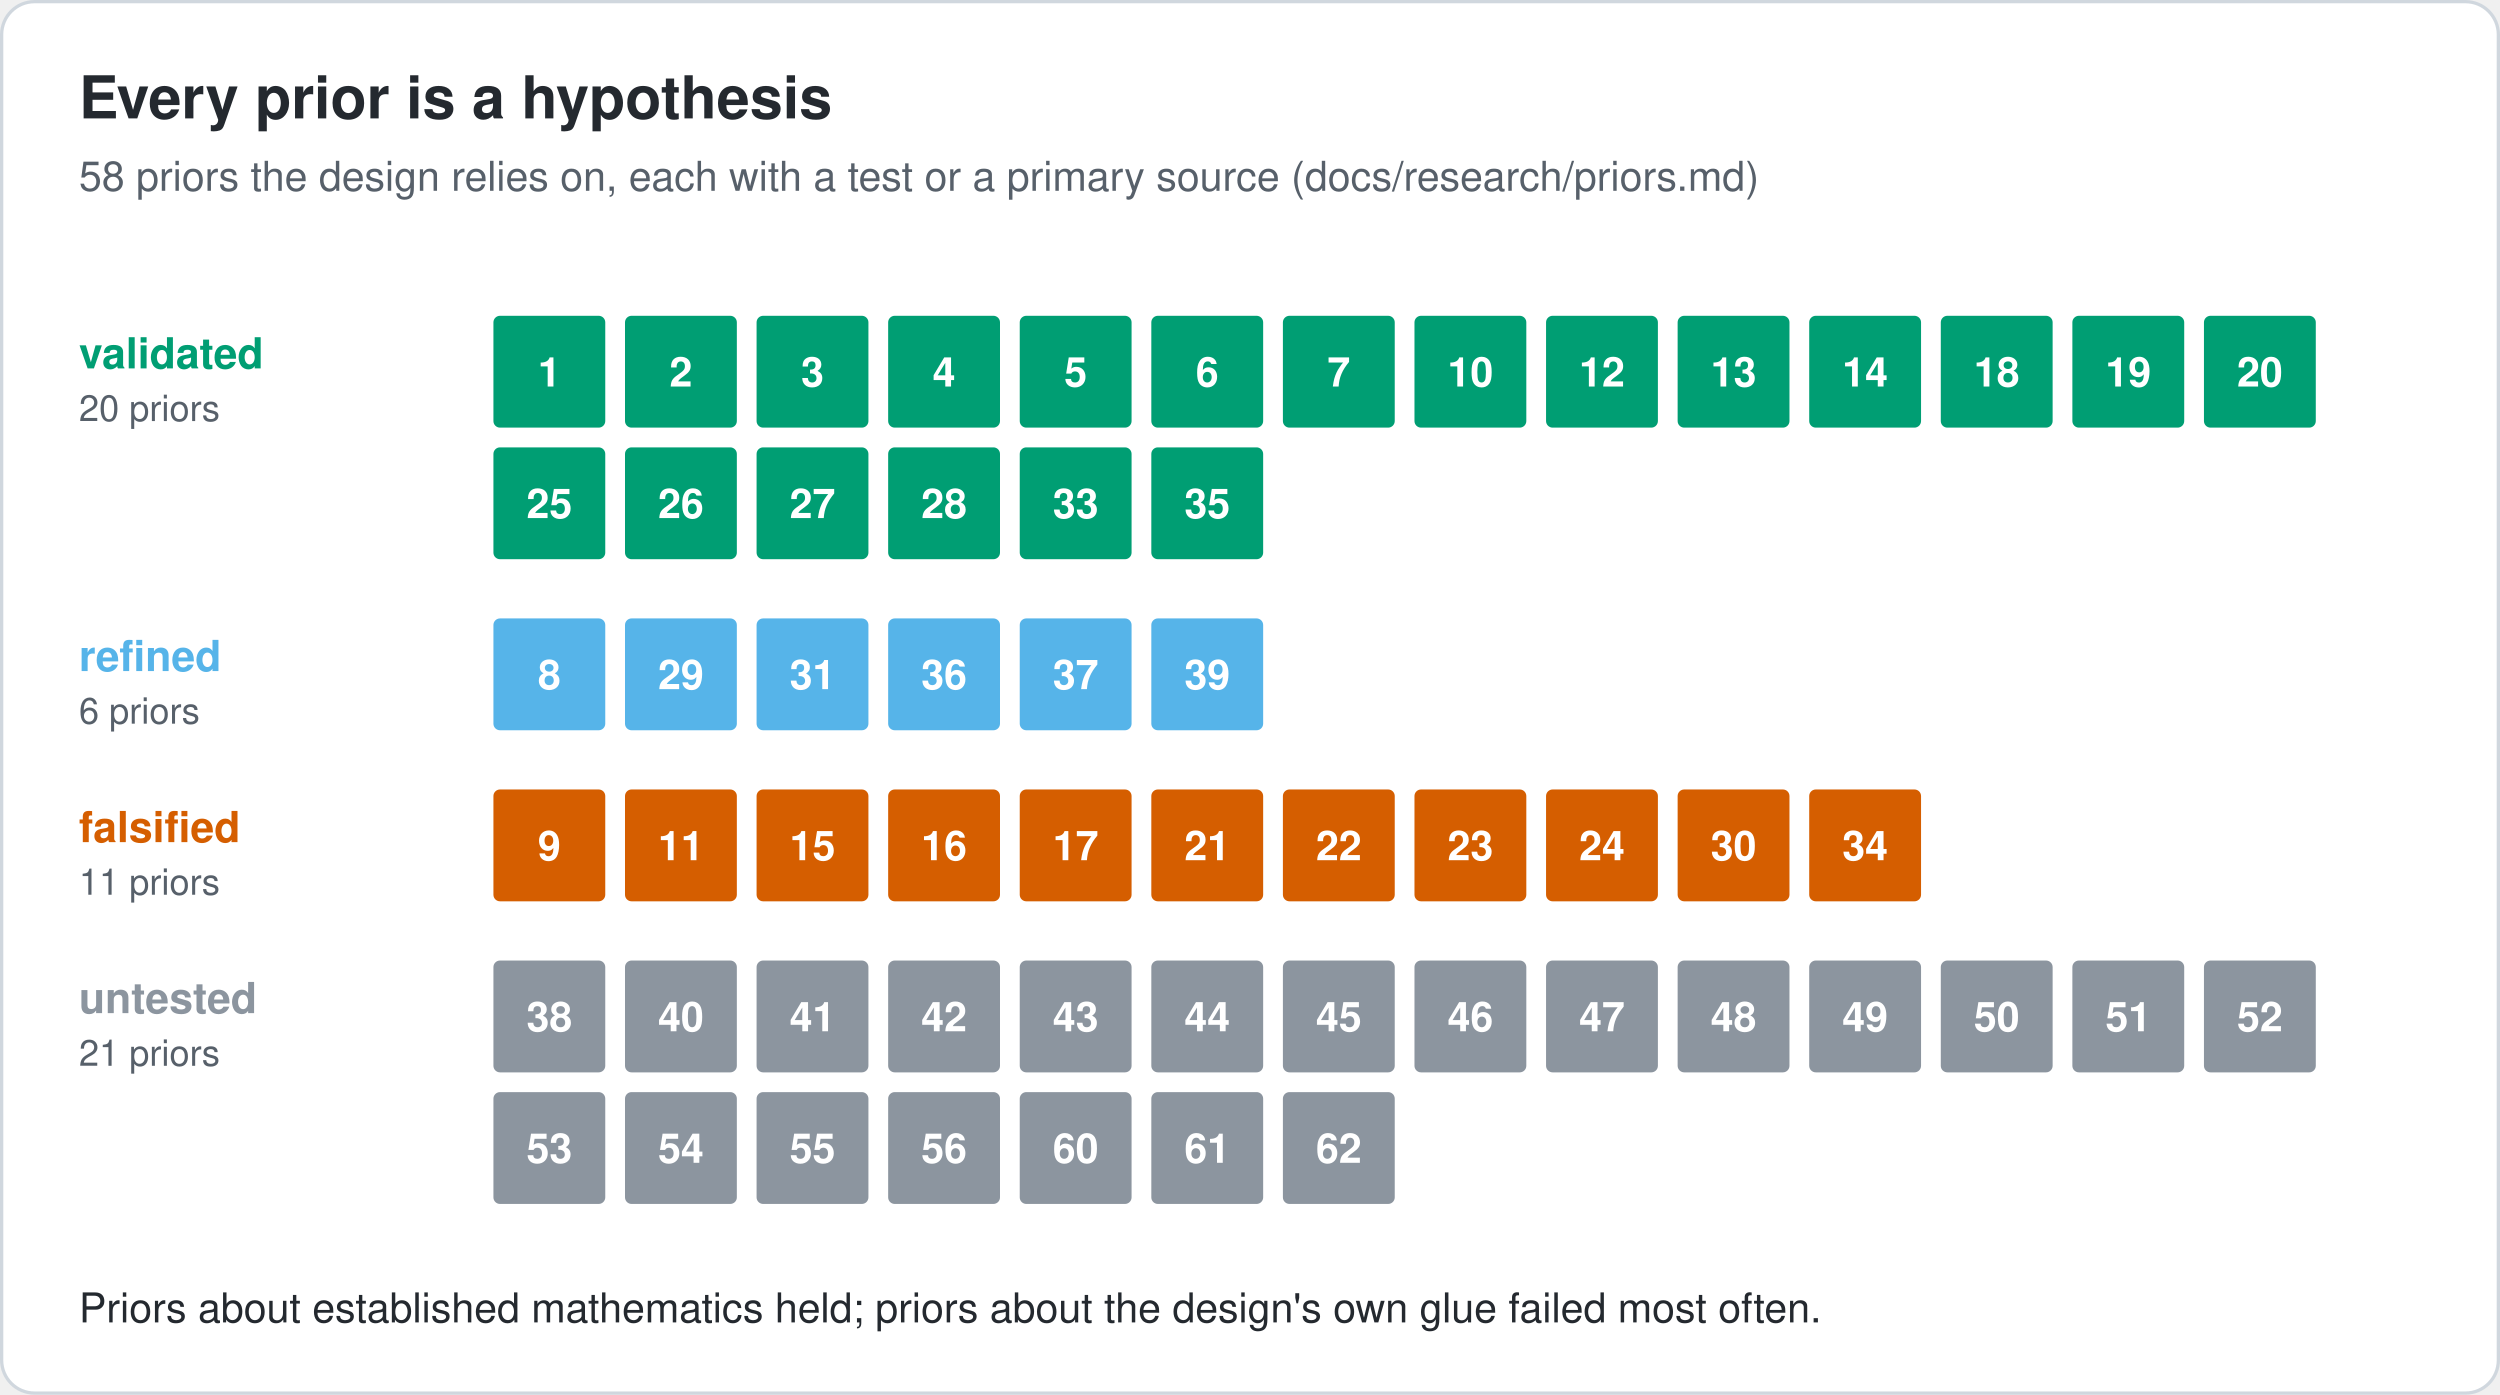
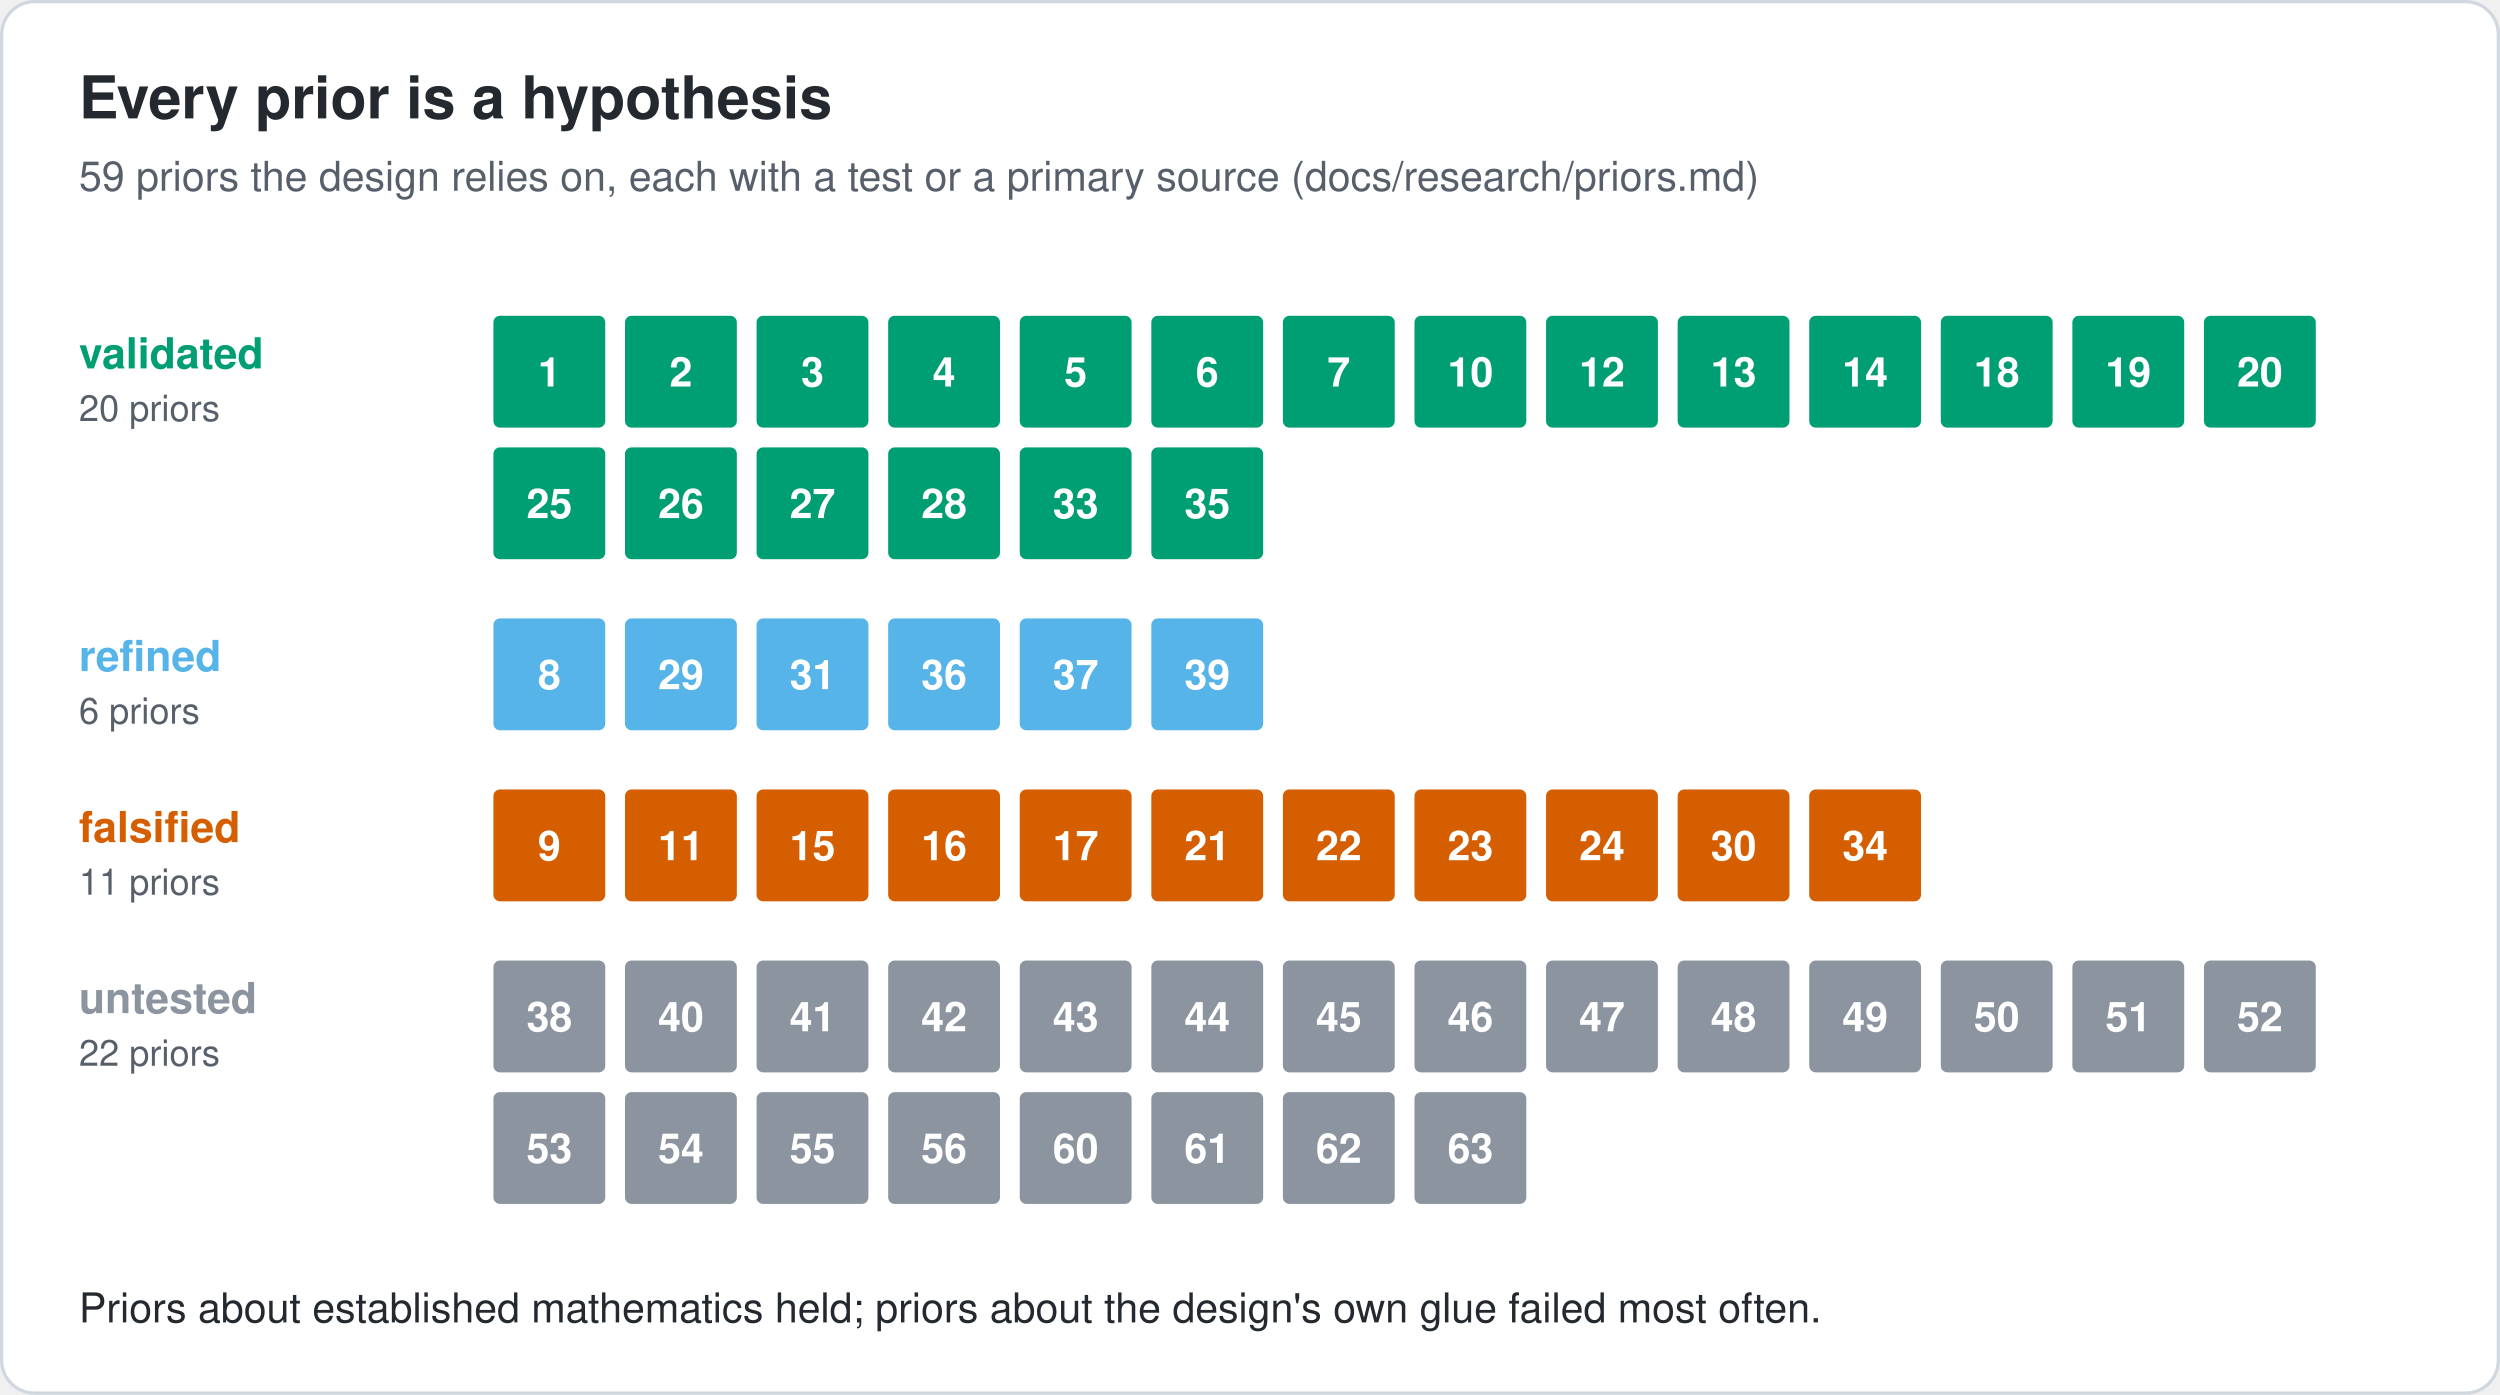
<svg xmlns="http://www.w3.org/2000/svg" width="760" height="424" viewBox="0 0 760 424" font-family="-apple-system, BlinkMacSystemFont, 'Segoe UI', Helvetica, Arial, sans-serif" role="img">
  <rect x="0.5" y="0.5" width="759" height="423" rx="10" fill="#ffffff" stroke="#d0d7de" />
  <text x="24" y="36" font-size="18" fill="#24292f" font-weight="600">Every prior is a hypothesis</text>
-   <text x="24" y="58" font-size="12.5" fill="#57606a">58 priors the design relies on, each with a test or a primary source (docs/research/priors.md)</text>
+   <text x="24" y="58" font-size="12.5" fill="#57606a">59 priors the design relies on, each with a test or a primary source (docs/research/priors.md)</text>
  <text x="24" y="112" font-size="13" fill="#009E73" font-weight="600">validated</text>
  <text x="24" y="128" font-size="11" fill="#57606a">20 priors</text>
  <rect x="150" y="96" width="34" height="34" rx="2" fill="#009E73" />
  <text x="167" y="117.5" font-size="12.5" fill="#ffffff" text-anchor="middle" font-weight="600">1</text>
  <rect x="190" y="96" width="34" height="34" rx="2" fill="#009E73" />
  <text x="207" y="117.5" font-size="12.5" fill="#ffffff" text-anchor="middle" font-weight="600">2</text>
  <rect x="230" y="96" width="34" height="34" rx="2" fill="#009E73" />
  <text x="247" y="117.5" font-size="12.5" fill="#ffffff" text-anchor="middle" font-weight="600">3</text>
  <rect x="270" y="96" width="34" height="34" rx="2" fill="#009E73" />
  <text x="287" y="117.5" font-size="12.5" fill="#ffffff" text-anchor="middle" font-weight="600">4</text>
  <rect x="310" y="96" width="34" height="34" rx="2" fill="#009E73" />
  <text x="327" y="117.5" font-size="12.5" fill="#ffffff" text-anchor="middle" font-weight="600">5</text>
  <rect x="350" y="96" width="34" height="34" rx="2" fill="#009E73" />
  <text x="367" y="117.5" font-size="12.5" fill="#ffffff" text-anchor="middle" font-weight="600">6</text>
  <rect x="390" y="96" width="34" height="34" rx="2" fill="#009E73" />
  <text x="407" y="117.5" font-size="12.5" fill="#ffffff" text-anchor="middle" font-weight="600">7</text>
  <rect x="430" y="96" width="34" height="34" rx="2" fill="#009E73" />
  <text x="447" y="117.5" font-size="12.5" fill="#ffffff" text-anchor="middle" font-weight="600">10</text>
  <rect x="470" y="96" width="34" height="34" rx="2" fill="#009E73" />
  <text x="487" y="117.5" font-size="12.5" fill="#ffffff" text-anchor="middle" font-weight="600">12</text>
  <rect x="510" y="96" width="34" height="34" rx="2" fill="#009E73" />
  <text x="527" y="117.5" font-size="12.5" fill="#ffffff" text-anchor="middle" font-weight="600">13</text>
  <rect x="550" y="96" width="34" height="34" rx="2" fill="#009E73" />
  <text x="567" y="117.5" font-size="12.5" fill="#ffffff" text-anchor="middle" font-weight="600">14</text>
  <rect x="590" y="96" width="34" height="34" rx="2" fill="#009E73" />
  <text x="607" y="117.5" font-size="12.5" fill="#ffffff" text-anchor="middle" font-weight="600">18</text>
  <rect x="630" y="96" width="34" height="34" rx="2" fill="#009E73" />
  <text x="647" y="117.5" font-size="12.5" fill="#ffffff" text-anchor="middle" font-weight="600">19</text>
  <rect x="670" y="96" width="34" height="34" rx="2" fill="#009E73" />
  <text x="687" y="117.5" font-size="12.5" fill="#ffffff" text-anchor="middle" font-weight="600">20</text>
  <rect x="150" y="136" width="34" height="34" rx="2" fill="#009E73" />
  <text x="167" y="157.5" font-size="12.5" fill="#ffffff" text-anchor="middle" font-weight="600">25</text>
  <rect x="190" y="136" width="34" height="34" rx="2" fill="#009E73" />
  <text x="207" y="157.5" font-size="12.5" fill="#ffffff" text-anchor="middle" font-weight="600">26</text>
  <rect x="230" y="136" width="34" height="34" rx="2" fill="#009E73" />
  <text x="247" y="157.5" font-size="12.5" fill="#ffffff" text-anchor="middle" font-weight="600">27</text>
  <rect x="270" y="136" width="34" height="34" rx="2" fill="#009E73" />
  <text x="287" y="157.5" font-size="12.5" fill="#ffffff" text-anchor="middle" font-weight="600">28</text>
  <rect x="310" y="136" width="34" height="34" rx="2" fill="#009E73" />
  <text x="327" y="157.5" font-size="12.5" fill="#ffffff" text-anchor="middle" font-weight="600">33</text>
  <rect x="350" y="136" width="34" height="34" rx="2" fill="#009E73" />
  <text x="367" y="157.5" font-size="12.5" fill="#ffffff" text-anchor="middle" font-weight="600">35</text>
  <text x="24" y="204" font-size="13" fill="#56B4E9" font-weight="600">refined</text>
  <text x="24" y="220" font-size="11" fill="#57606a">6 priors</text>
  <rect x="150" y="188" width="34" height="34" rx="2" fill="#56B4E9" />
  <text x="167" y="209.5" font-size="12.5" fill="#ffffff" text-anchor="middle" font-weight="600">8</text>
  <rect x="190" y="188" width="34" height="34" rx="2" fill="#56B4E9" />
  <text x="207" y="209.5" font-size="12.5" fill="#ffffff" text-anchor="middle" font-weight="600">29</text>
  <rect x="230" y="188" width="34" height="34" rx="2" fill="#56B4E9" />
  <text x="247" y="209.5" font-size="12.5" fill="#ffffff" text-anchor="middle" font-weight="600">31</text>
  <rect x="270" y="188" width="34" height="34" rx="2" fill="#56B4E9" />
  <text x="287" y="209.5" font-size="12.5" fill="#ffffff" text-anchor="middle" font-weight="600">36</text>
  <rect x="310" y="188" width="34" height="34" rx="2" fill="#56B4E9" />
  <text x="327" y="209.5" font-size="12.5" fill="#ffffff" text-anchor="middle" font-weight="600">37</text>
  <rect x="350" y="188" width="34" height="34" rx="2" fill="#56B4E9" />
  <text x="367" y="209.5" font-size="12.5" fill="#ffffff" text-anchor="middle" font-weight="600">39</text>
  <text x="24" y="256" font-size="13" fill="#D55E00" font-weight="600">falsified</text>
  <text x="24" y="272" font-size="11" fill="#57606a">11 priors</text>
  <rect x="150" y="240" width="34" height="34" rx="2" fill="#D55E00" />
  <text x="167" y="261.5" font-size="12.5" fill="#ffffff" text-anchor="middle" font-weight="600">9</text>
  <rect x="190" y="240" width="34" height="34" rx="2" fill="#D55E00" />
  <text x="207" y="261.5" font-size="12.5" fill="#ffffff" text-anchor="middle" font-weight="600">11</text>
  <rect x="230" y="240" width="34" height="34" rx="2" fill="#D55E00" />
  <text x="247" y="261.5" font-size="12.5" fill="#ffffff" text-anchor="middle" font-weight="600">15</text>
  <rect x="270" y="240" width="34" height="34" rx="2" fill="#D55E00" />
  <text x="287" y="261.5" font-size="12.5" fill="#ffffff" text-anchor="middle" font-weight="600">16</text>
  <rect x="310" y="240" width="34" height="34" rx="2" fill="#D55E00" />
  <text x="327" y="261.5" font-size="12.5" fill="#ffffff" text-anchor="middle" font-weight="600">17</text>
  <rect x="350" y="240" width="34" height="34" rx="2" fill="#D55E00" />
  <text x="367" y="261.5" font-size="12.5" fill="#ffffff" text-anchor="middle" font-weight="600">21</text>
  <rect x="390" y="240" width="34" height="34" rx="2" fill="#D55E00" />
  <text x="407" y="261.5" font-size="12.5" fill="#ffffff" text-anchor="middle" font-weight="600">22</text>
  <rect x="430" y="240" width="34" height="34" rx="2" fill="#D55E00" />
  <text x="447" y="261.5" font-size="12.5" fill="#ffffff" text-anchor="middle" font-weight="600">23</text>
  <rect x="470" y="240" width="34" height="34" rx="2" fill="#D55E00" />
  <text x="487" y="261.5" font-size="12.5" fill="#ffffff" text-anchor="middle" font-weight="600">24</text>
  <rect x="510" y="240" width="34" height="34" rx="2" fill="#D55E00" />
  <text x="527" y="261.5" font-size="12.5" fill="#ffffff" text-anchor="middle" font-weight="600">30</text>
  <rect x="550" y="240" width="34" height="34" rx="2" fill="#D55E00" />
  <text x="567" y="261.5" font-size="12.5" fill="#ffffff" text-anchor="middle" font-weight="600">34</text>
  <text x="24" y="308" font-size="13" fill="#8c959f" font-weight="600">untested</text>
-   <text x="24" y="324" font-size="11" fill="#57606a">21 priors</text>
+   <text x="24" y="324" font-size="11" fill="#57606a">22 priors</text>
  <rect x="150" y="292" width="34" height="34" rx="2" fill="#8c959f" />
  <text x="167" y="313.5" font-size="12.5" fill="#ffffff" text-anchor="middle" font-weight="600">38</text>
  <rect x="190" y="292" width="34" height="34" rx="2" fill="#8c959f" />
  <text x="207" y="313.5" font-size="12.5" fill="#ffffff" text-anchor="middle" font-weight="600">40</text>
  <rect x="230" y="292" width="34" height="34" rx="2" fill="#8c959f" />
  <text x="247" y="313.5" font-size="12.5" fill="#ffffff" text-anchor="middle" font-weight="600">41</text>
  <rect x="270" y="292" width="34" height="34" rx="2" fill="#8c959f" />
  <text x="287" y="313.5" font-size="12.5" fill="#ffffff" text-anchor="middle" font-weight="600">42</text>
  <rect x="310" y="292" width="34" height="34" rx="2" fill="#8c959f" />
  <text x="327" y="313.5" font-size="12.5" fill="#ffffff" text-anchor="middle" font-weight="600">43</text>
  <rect x="350" y="292" width="34" height="34" rx="2" fill="#8c959f" />
  <text x="367" y="313.5" font-size="12.5" fill="#ffffff" text-anchor="middle" font-weight="600">44</text>
  <rect x="390" y="292" width="34" height="34" rx="2" fill="#8c959f" />
  <text x="407" y="313.5" font-size="12.5" fill="#ffffff" text-anchor="middle" font-weight="600">45</text>
  <rect x="430" y="292" width="34" height="34" rx="2" fill="#8c959f" />
  <text x="447" y="313.5" font-size="12.5" fill="#ffffff" text-anchor="middle" font-weight="600">46</text>
  <rect x="470" y="292" width="34" height="34" rx="2" fill="#8c959f" />
  <text x="487" y="313.5" font-size="12.5" fill="#ffffff" text-anchor="middle" font-weight="600">47</text>
  <rect x="510" y="292" width="34" height="34" rx="2" fill="#8c959f" />
  <text x="527" y="313.5" font-size="12.5" fill="#ffffff" text-anchor="middle" font-weight="600">48</text>
  <rect x="550" y="292" width="34" height="34" rx="2" fill="#8c959f" />
  <text x="567" y="313.5" font-size="12.5" fill="#ffffff" text-anchor="middle" font-weight="600">49</text>
  <rect x="590" y="292" width="34" height="34" rx="2" fill="#8c959f" />
  <text x="607" y="313.5" font-size="12.5" fill="#ffffff" text-anchor="middle" font-weight="600">50</text>
  <rect x="630" y="292" width="34" height="34" rx="2" fill="#8c959f" />
  <text x="647" y="313.5" font-size="12.5" fill="#ffffff" text-anchor="middle" font-weight="600">51</text>
  <rect x="670" y="292" width="34" height="34" rx="2" fill="#8c959f" />
  <text x="687" y="313.5" font-size="12.5" fill="#ffffff" text-anchor="middle" font-weight="600">52</text>
  <rect x="150" y="332" width="34" height="34" rx="2" fill="#8c959f" />
  <text x="167" y="353.5" font-size="12.5" fill="#ffffff" text-anchor="middle" font-weight="600">53</text>
  <rect x="190" y="332" width="34" height="34" rx="2" fill="#8c959f" />
  <text x="207" y="353.5" font-size="12.5" fill="#ffffff" text-anchor="middle" font-weight="600">54</text>
  <rect x="230" y="332" width="34" height="34" rx="2" fill="#8c959f" />
  <text x="247" y="353.5" font-size="12.5" fill="#ffffff" text-anchor="middle" font-weight="600">55</text>
  <rect x="270" y="332" width="34" height="34" rx="2" fill="#8c959f" />
  <text x="287" y="353.5" font-size="12.5" fill="#ffffff" text-anchor="middle" font-weight="600">56</text>
  <rect x="310" y="332" width="34" height="34" rx="2" fill="#8c959f" />
  <text x="327" y="353.5" font-size="12.5" fill="#ffffff" text-anchor="middle" font-weight="600">60</text>
  <rect x="350" y="332" width="34" height="34" rx="2" fill="#8c959f" />
  <text x="367" y="353.5" font-size="12.5" fill="#ffffff" text-anchor="middle" font-weight="600">61</text>
  <rect x="390" y="332" width="34" height="34" rx="2" fill="#8c959f" />
  <text x="407" y="353.5" font-size="12.5" fill="#ffffff" text-anchor="middle" font-weight="600">62</text>
+   <rect x="430" y="332" width="34" height="34" rx="2" fill="#8c959f" />
+   <text x="447" y="353.5" font-size="12.5" fill="#ffffff" text-anchor="middle" font-weight="600">63</text>
  <text x="24" y="402" font-size="12.5" fill="#24292f">Priors about established mathematics held; priors about the design's own glue failed most often.</text>
</svg>
